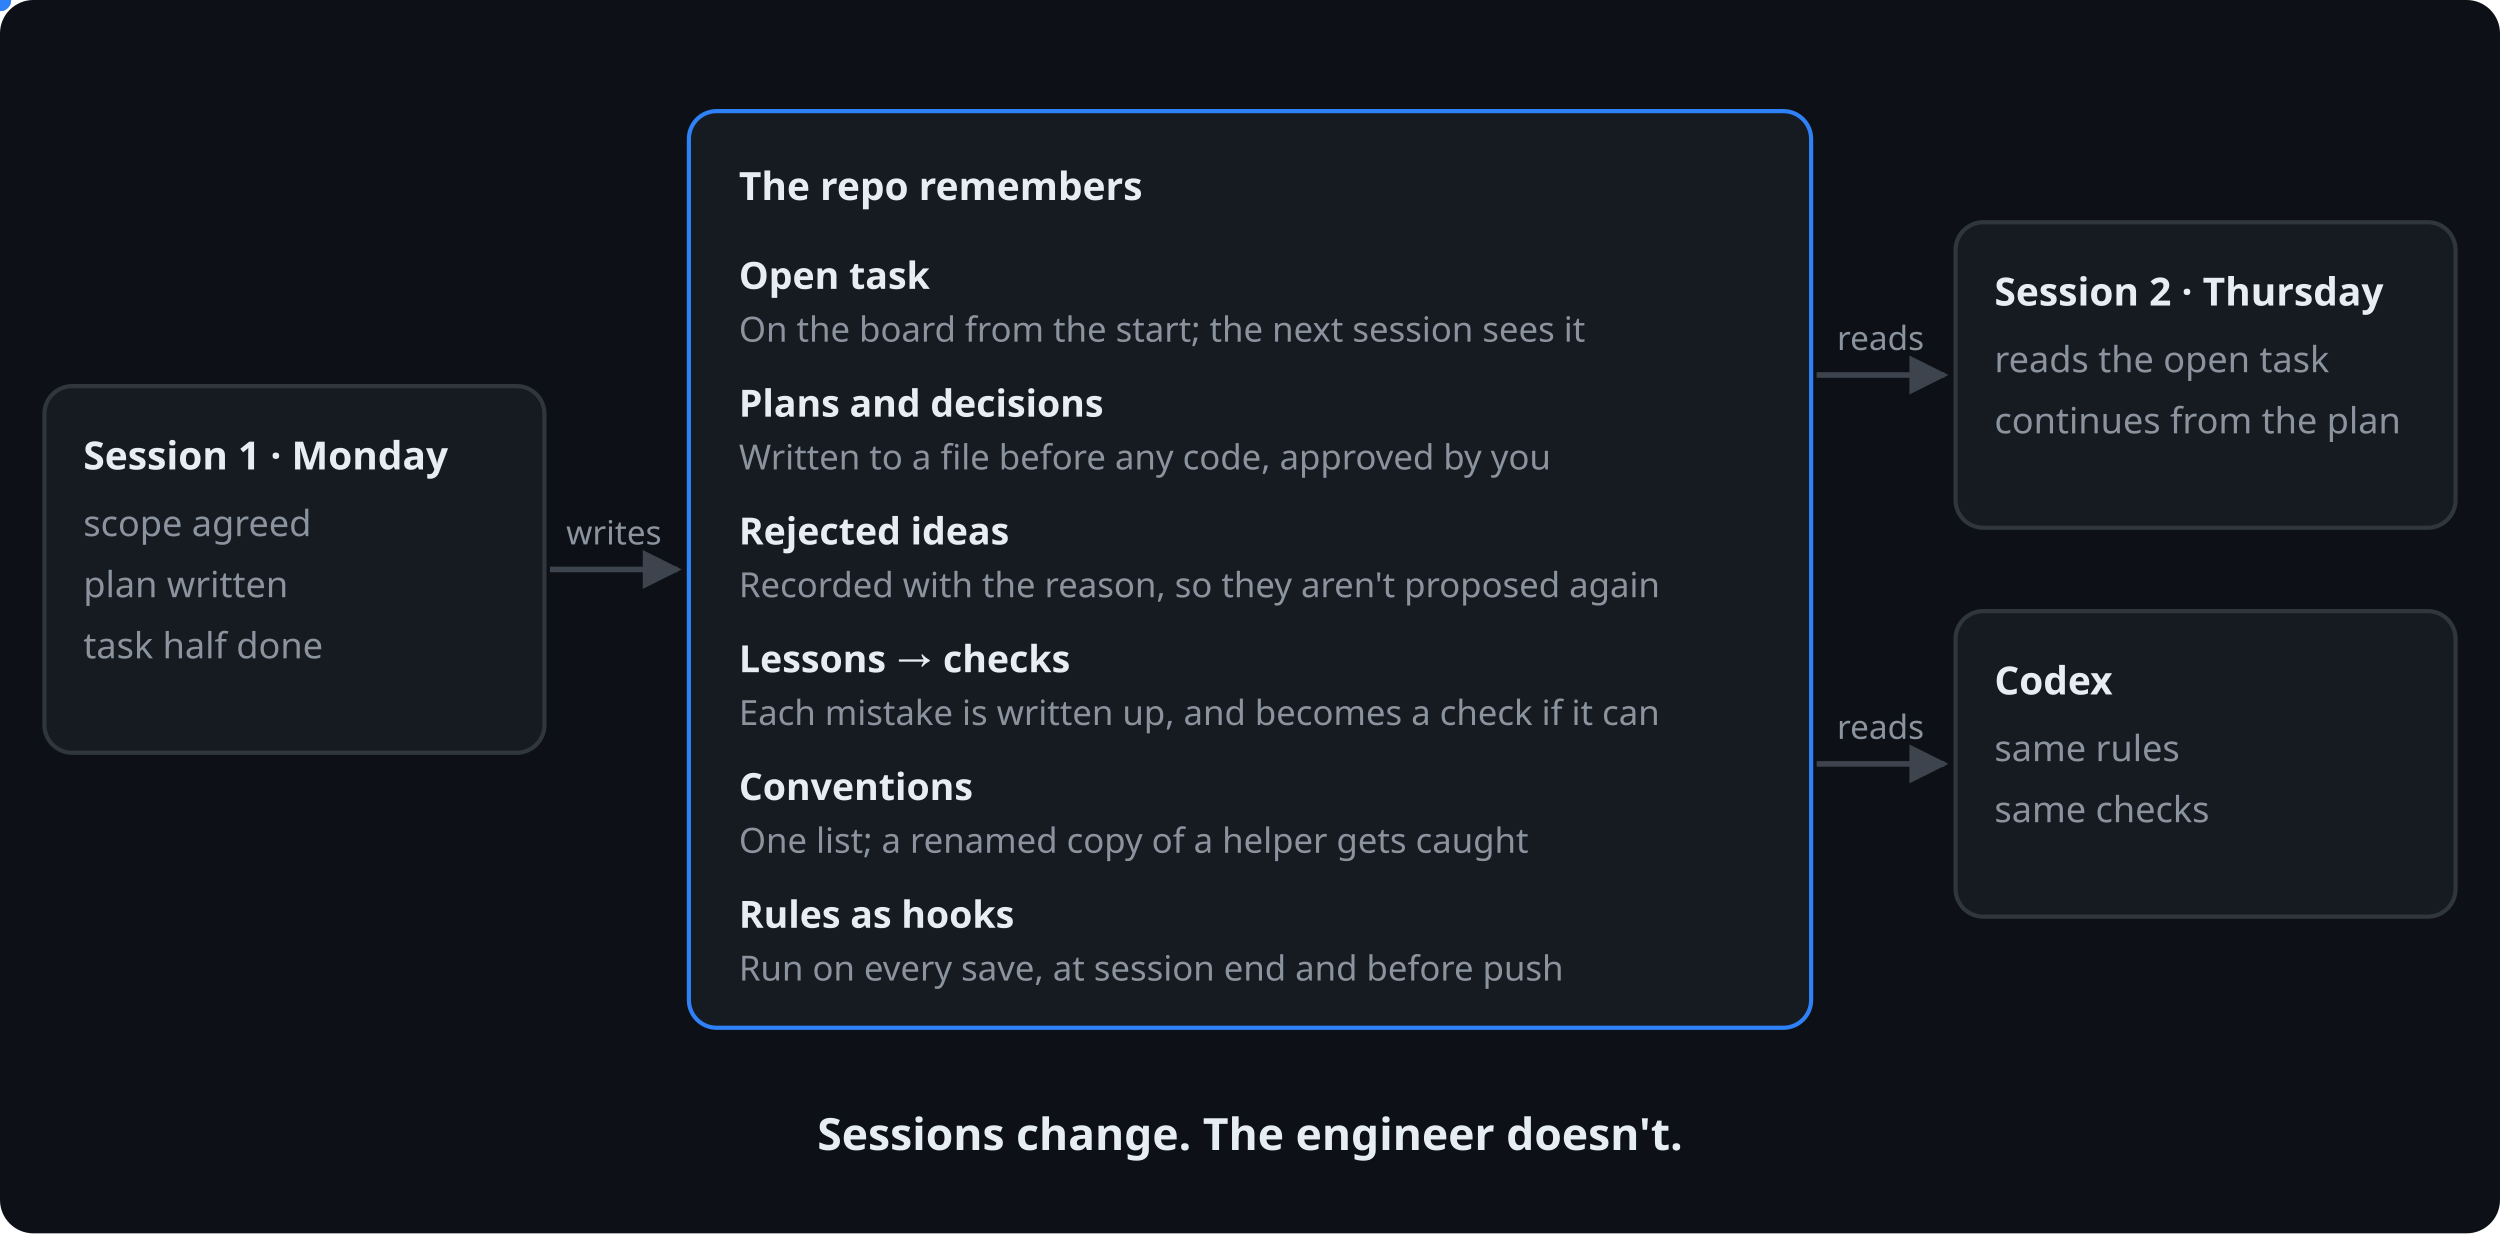
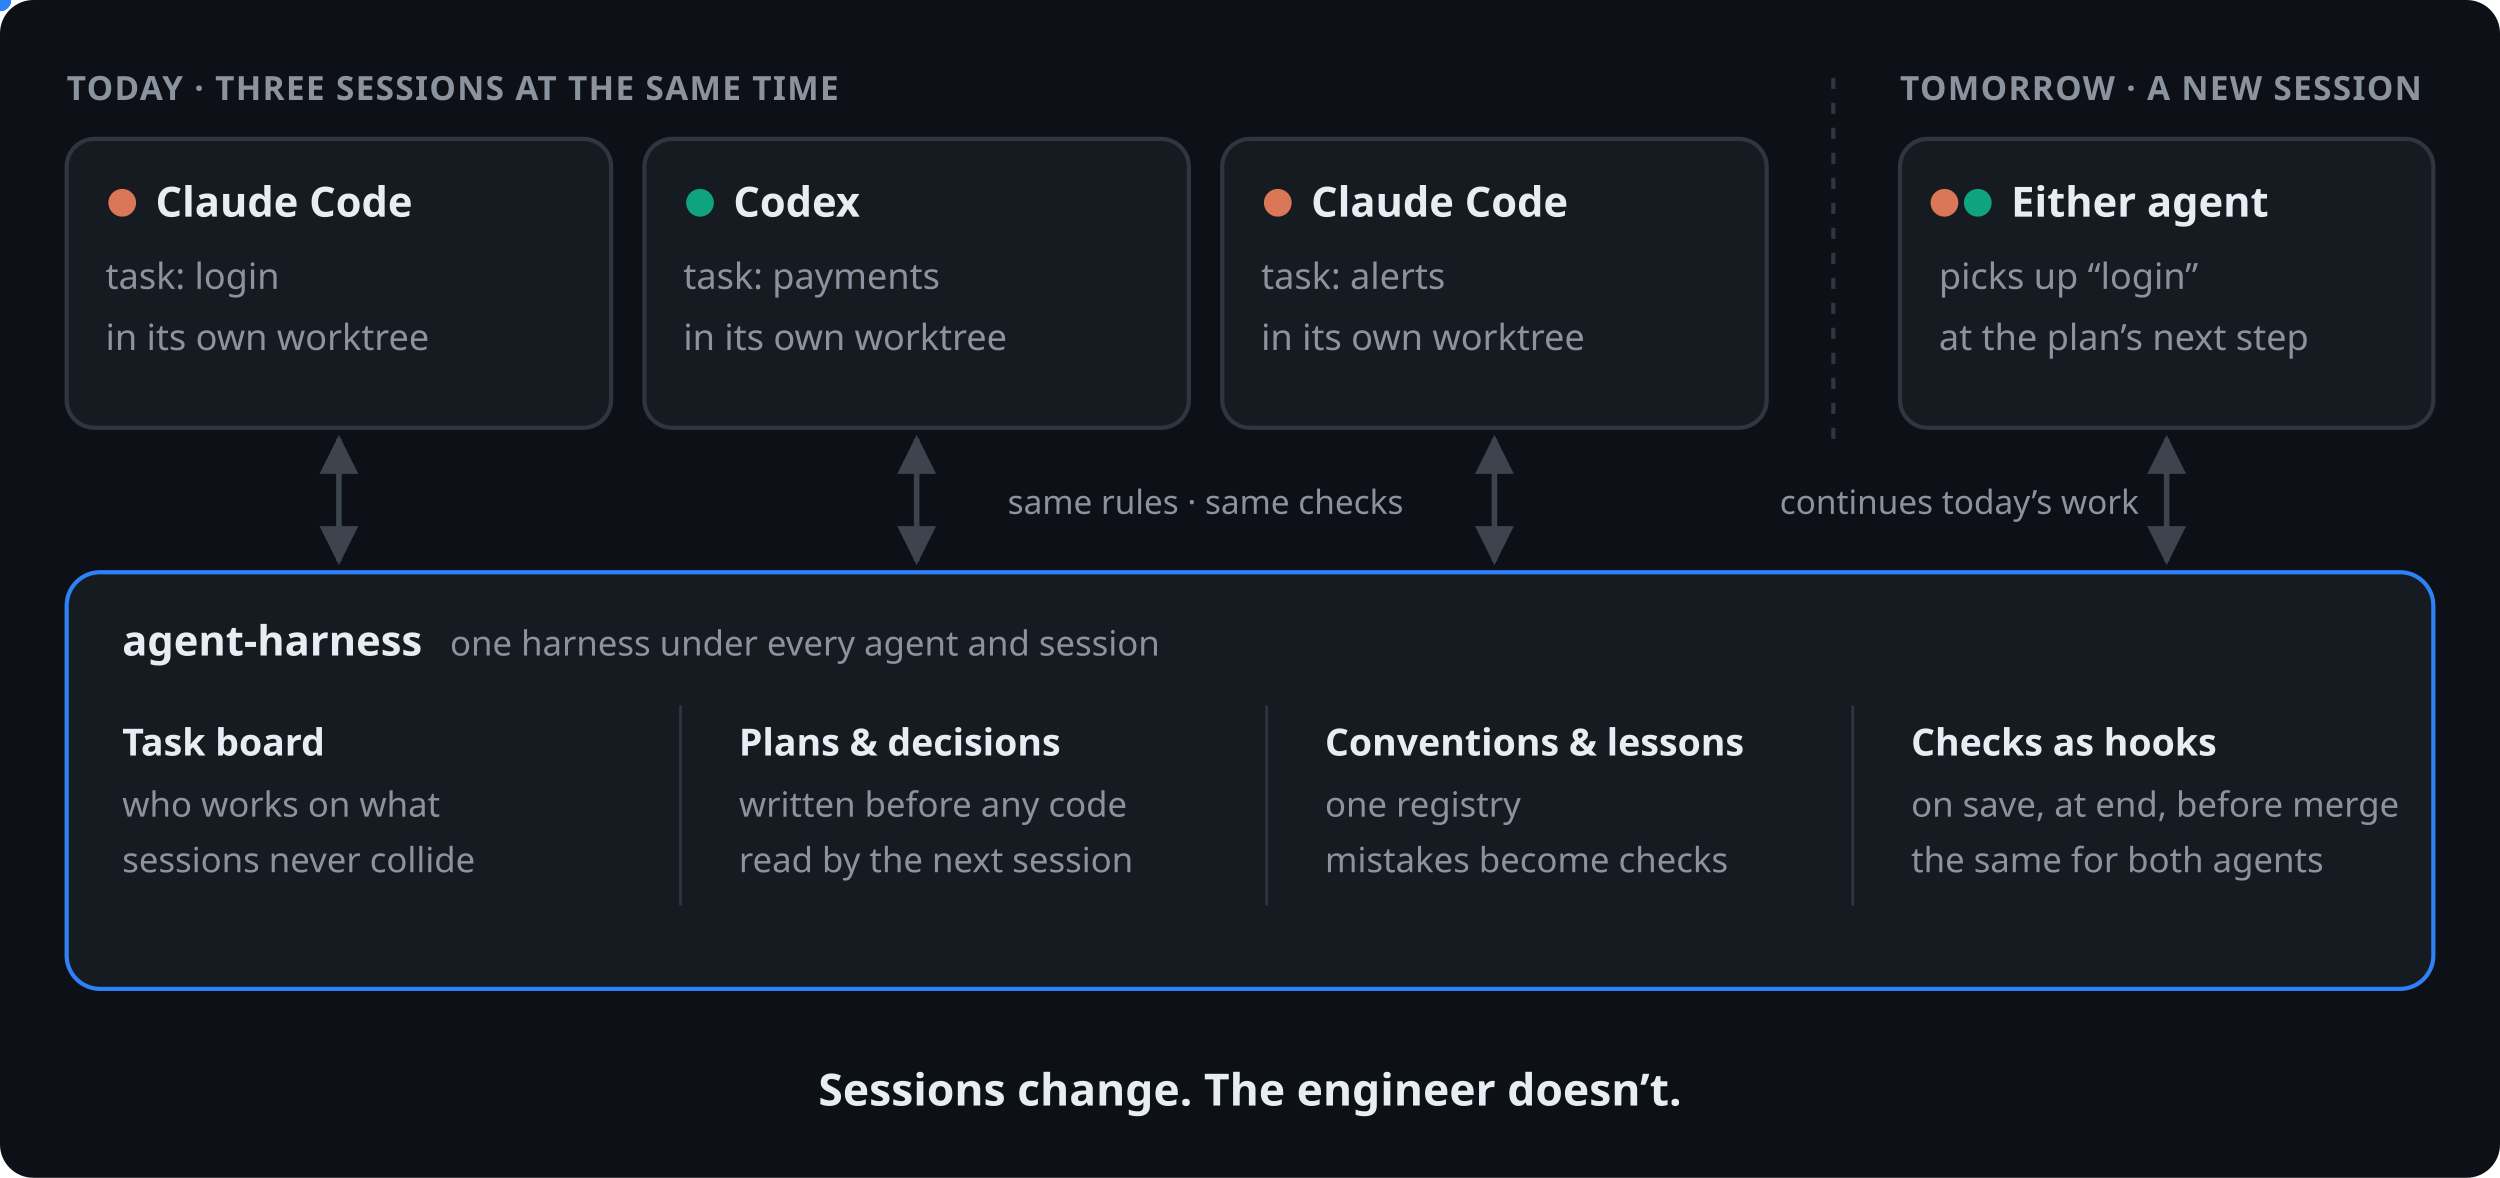
- <svg xmlns="http://www.w3.org/2000/svg" width="900" height="444" viewBox="0 0 900 444" role="img" aria-label="Session 1 hands work to session 2 and Codex through what the repo keeps: open tasks, plans and decisions, rejected ideas with their reasons, lessons that become checks, conventions, and rules that run as hooks.">
+ <svg xmlns="http://www.w3.org/2000/svg" width="900" height="424" viewBox="0 0 900 424" role="img" aria-label="One harness under every agent and session: today three sessions — Claude Code, Codex and Claude Code — work on separate tasks at the same time, and tomorrow a new session picks up a task where the plan left off. All of them read and write the same task board, plans and decisions, conventions and lessons, and run the same checks as hooks.">
  <style>
+ .label{font-family:-apple-system,BlinkMacSystemFont,"Segoe UI","Noto Sans","Malgun Gothic",Helvetica,Arial,sans-serif;font-size:12px;font-weight:600;letter-spacing:.04em;fill:#8b949e}
.title{font-family:-apple-system,BlinkMacSystemFont,"Segoe UI","Noto Sans","Malgun Gothic",Helvetica,Arial,sans-serif;font-size:14px;font-weight:600;fill:#e6edf3}
+ .name{font-family:-apple-system,BlinkMacSystemFont,"Segoe UI","Noto Sans","Malgun Gothic",Helvetica,Arial,sans-serif;font-size:15px;font-weight:700;fill:#e6edf3}
.sub{font-family:-apple-system,BlinkMacSystemFont,"Segoe UI","Noto Sans","Malgun Gothic",Helvetica,Arial,sans-serif;font-size:13px;fill:#8b949e}
.row{font-family:-apple-system,BlinkMacSystemFont,"Segoe UI","Noto Sans","Malgun Gothic",Helvetica,Arial,sans-serif;font-size:13.5px;font-weight:600;fill:#e6edf3}
.how{font-family:-apple-system,BlinkMacSystemFont,"Segoe UI","Noto Sans","Malgun Gothic",Helvetica,Arial,sans-serif;font-size:12.5px;fill:#8b949e}
.edge{font-family:-apple-system,BlinkMacSystemFont,"Segoe UI","Noto Sans","Malgun Gothic",Helvetica,Arial,sans-serif;font-size:12px;fill:#8b949e}
.tag{font-family:-apple-system,BlinkMacSystemFont,"Segoe UI","Noto Sans","Malgun Gothic",Helvetica,Arial,sans-serif;font-size:16px;font-weight:600;fill:#e6edf3}
@media (prefers-reduced-motion:reduce){.dot{display:none}}
</style>
  <defs>
    <marker id="head" viewBox="0 0 10 10" refX="9" refY="5" markerWidth="7" markerHeight="7" orient="auto-start-reverse">
      <path d="M0,0 L10,5 L0,10 z" fill="#3d444d" />
    </marker>
  </defs>
-   <rect width="900" height="444" rx="12" fill="#0d1117" />
-   <rect x="16" y="139" width="180" height="132" rx="10" fill="#161b22" stroke="#30363d" stroke-width="1.5" />
-   <text x="30" y="169" class="title">Session 1 · Monday</text>
-   <text x="30" y="193" class="sub">scope agreed</text>
-   <text x="30" y="215" class="sub">plan written</text>
-   <text x="30" y="237" class="sub">task half done</text>
-   <rect x="248" y="40" width="404" height="330" rx="10" fill="#161b22" stroke="#2f81f7" stroke-width="1.5" />
-   <text x="266" y="72" class="title">The repo remembers</text>
-   <text x="266" y="104" class="row">Open task</text>
-   <text x="266" y="123" class="how">On the board from the start; the next session sees it</text>
-   <text x="266" y="150" class="row">Plans and decisions</text>
-   <text x="266" y="169" class="how">Written to a file before any code, approved by you</text>
-   <text x="266" y="196" class="row">Rejected ideas</text>
-   <text x="266" y="215" class="how">Recorded with the reason, so they aren't proposed again</text>
-   <text x="266" y="242" class="row">Lessons → checks</text>
-   <text x="266" y="261" class="how">Each mistake is written up, and becomes a check if it can</text>
-   <text x="266" y="288" class="row">Conventions</text>
-   <text x="266" y="307" class="how">One list; a renamed copy of a helper gets caught</text>
-   <text x="266" y="334" class="row">Rules as hooks</text>
-   <text x="266" y="353" class="how">Run on every save, at session end and before push</text>
-   <rect x="704" y="80" width="180" height="110" rx="10" fill="#161b22" stroke="#30363d" stroke-width="1.5" />
-   <text x="718" y="110" class="title">Session 2 · Thursday</text>
-   <text x="718" y="134" class="sub">reads the open task</text>
-   <text x="718" y="156" class="sub">continues from the plan</text>
-   <rect x="704" y="220" width="180" height="110" rx="10" fill="#161b22" stroke="#30363d" stroke-width="1.5" />
-   <text x="718" y="250" class="title">Codex</text>
-   <text x="718" y="274" class="sub">same rules</text>
-   <text x="718" y="296" class="sub">same checks</text>
-   <path d="M198,205 L244,205" stroke="#3d444d" stroke-width="2" fill="none" marker-end="url(#head)" />
-   <text x="221" y="196" text-anchor="middle" class="edge">writes</text>
+   <rect width="900" height="424" rx="12" fill="#0d1117" />
+   <text x="24" y="36" class="label">TODAY · THREE SESSIONS AT THE SAME TIME</text>
+   <text x="684" y="36" class="label">TOMORROW · A NEW SESSION</text>
+   <path d="M660,28 L660,160" stroke="#30363d" stroke-width="1.5" stroke-dasharray="4 5" />
+   <rect x="24" y="50" width="196" height="104" rx="10" fill="#161b22" stroke="#30363d" stroke-width="1.5" />
+   <circle cx="44" cy="73" r="5" fill="#d97757" />
+   <text x="56" y="78" class="name">Claude Code</text>
+   <text x="38" y="104" class="sub">task: login</text>
+   <text x="38" y="126" class="sub">in its own worktree</text>
+   <rect x="232" y="50" width="196" height="104" rx="10" fill="#161b22" stroke="#30363d" stroke-width="1.5" />
+   <circle cx="252" cy="73" r="5" fill="#10a37f" />
+   <text x="264" y="78" class="name">Codex</text>
+   <text x="246" y="104" class="sub">task: payments</text>
+   <text x="246" y="126" class="sub">in its own worktree</text>
+   <rect x="440" y="50" width="196" height="104" rx="10" fill="#161b22" stroke="#30363d" stroke-width="1.5" />
+   <circle cx="460" cy="73" r="5" fill="#d97757" />
+   <text x="472" y="78" class="name">Claude Code</text>
+   <text x="454" y="104" class="sub">task: alerts</text>
+   <text x="454" y="126" class="sub">in its own worktree</text>
+   <rect x="684" y="50" width="192" height="104" rx="10" fill="#161b22" stroke="#30363d" stroke-width="1.5" />
+   <circle cx="700" cy="73" r="5" fill="#d97757" />
+   <circle cx="712" cy="73" r="5" fill="#10a37f" />
+   <text x="724" y="78" class="name">Either agent</text>
+   <text x="698" y="104" class="sub">picks up “login”</text>
+   <text x="698" y="126" class="sub">at the plan’s next step</text>
+   <path d="M122,158 L122,202" stroke="#3d444d" stroke-width="2" fill="none" marker-start="url(#head)" marker-end="url(#head)" />
  <circle r="4" fill="#2f81f7" class="dot">
-     <animateMotion dur="2.4s" begin="0s" repeatCount="indefinite" path="M198,205 L244,205" />
+     <animateMotion dur="2.4s" begin="0s" repeatCount="indefinite" path="M122,158 L122,202" />
  </circle>
-   <path d="M654,135 L700,135" stroke="#3d444d" stroke-width="2" fill="none" marker-end="url(#head)" />
-   <text x="677" y="126" text-anchor="middle" class="edge">reads</text>
+   <path d="M330,158 L330,202" stroke="#3d444d" stroke-width="2" fill="none" marker-start="url(#head)" marker-end="url(#head)" />
  <circle r="4" fill="#2f81f7" class="dot">
-     <animateMotion dur="2.4s" begin="1.2s" repeatCount="indefinite" path="M654,135 L700,135" />
+     <animateMotion dur="2.4s" begin="-0.6s" repeatCount="indefinite" path="M330,202 L330,158" />
  </circle>
-   <path d="M654,275 L700,275" stroke="#3d444d" stroke-width="2" fill="none" marker-end="url(#head)" />
-   <text x="677" y="266" text-anchor="middle" class="edge">reads</text>
+   <path d="M538,158 L538,202" stroke="#3d444d" stroke-width="2" fill="none" marker-start="url(#head)" marker-end="url(#head)" />
  <circle r="4" fill="#2f81f7" class="dot">
-     <animateMotion dur="2.4s" begin="1.8s" repeatCount="indefinite" path="M654,275 L700,275" />
+     <animateMotion dur="2.4s" begin="-1.2s" repeatCount="indefinite" path="M538,158 L538,202" />
  </circle>
-   <text x="450" y="414" text-anchor="middle" class="tag">Sessions change. The engineer doesn't.</text>
+   <path d="M780,158 L780,202" stroke="#3d444d" stroke-width="2" fill="none" marker-start="url(#head)" marker-end="url(#head)" />
+   <circle r="4" fill="#2f81f7" class="dot">
+     <animateMotion dur="2.4s" begin="-1.8s" repeatCount="indefinite" path="M780,202 L780,158" />
+   </circle>
+   <text x="434" y="185" text-anchor="middle" class="edge">same rules · same checks</text>
+   <text x="770" y="185" text-anchor="end" class="edge">continues today’s work</text>
+   <rect x="24" y="206" width="852" height="150" rx="12" fill="#161b22" stroke="#2f81f7" stroke-width="1.5" />
+   <text x="44" y="236" class="name">agent-harness</text>
+   <text x="162" y="236" class="how">one harness under every agent and session</text>
+   <path d="M245,254 L245,326 M456,254 L456,326 M667,254 L667,326" stroke="#30363d" stroke-width="1" />
+   <text x="44" y="272" class="row">Task board</text>
+   <text x="44" y="294" class="how">who works on what</text>
+   <text x="44" y="314" class="how">sessions never collide</text>
+   <text x="266" y="272" class="row">Plans &amp; decisions</text>
+   <text x="266" y="294" class="how">written before any code</text>
+   <text x="266" y="314" class="how">read by the next session</text>
+   <text x="477" y="272" class="row">Conventions &amp; lessons</text>
+   <text x="477" y="294" class="how">one registry</text>
+   <text x="477" y="314" class="how">mistakes become checks</text>
+   <text x="688" y="272" class="row">Checks as hooks</text>
+   <text x="688" y="294" class="how">on save, at end, before merge</text>
+   <text x="688" y="314" class="how">the same for both agents</text>
+   <text x="450" y="398" text-anchor="middle" class="tag">Sessions change. The engineer doesn’t.</text>
</svg>
